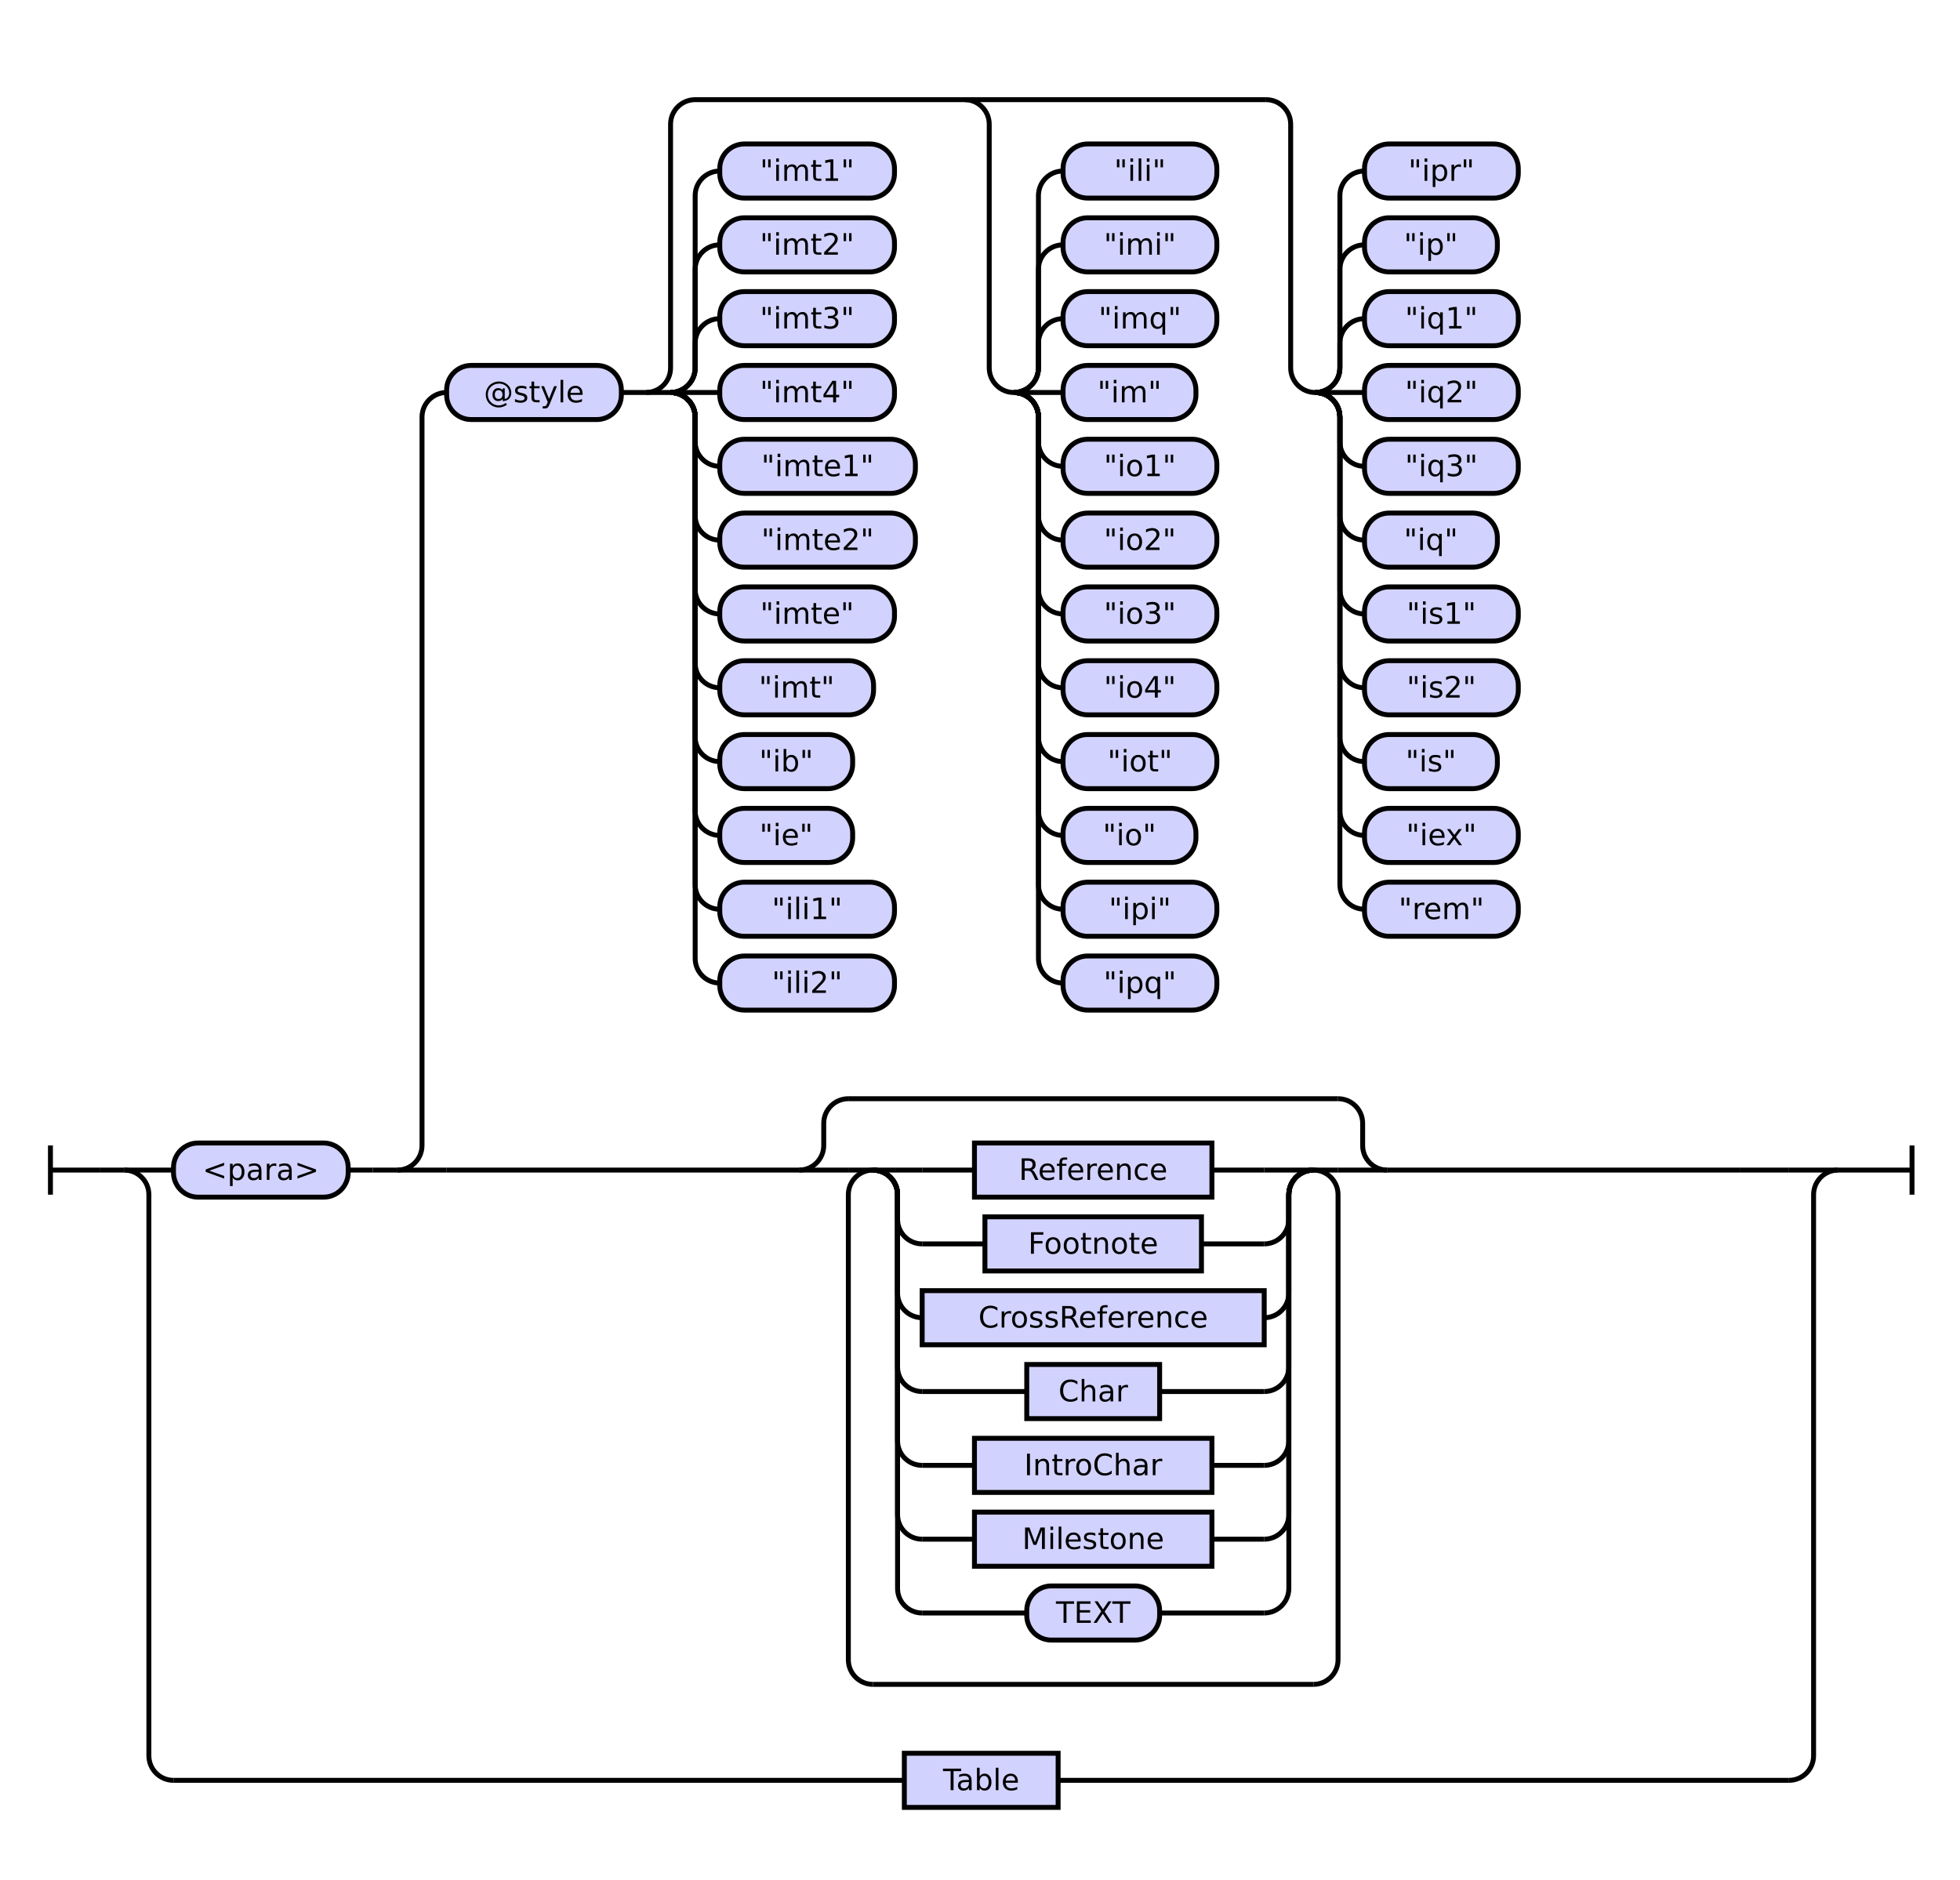
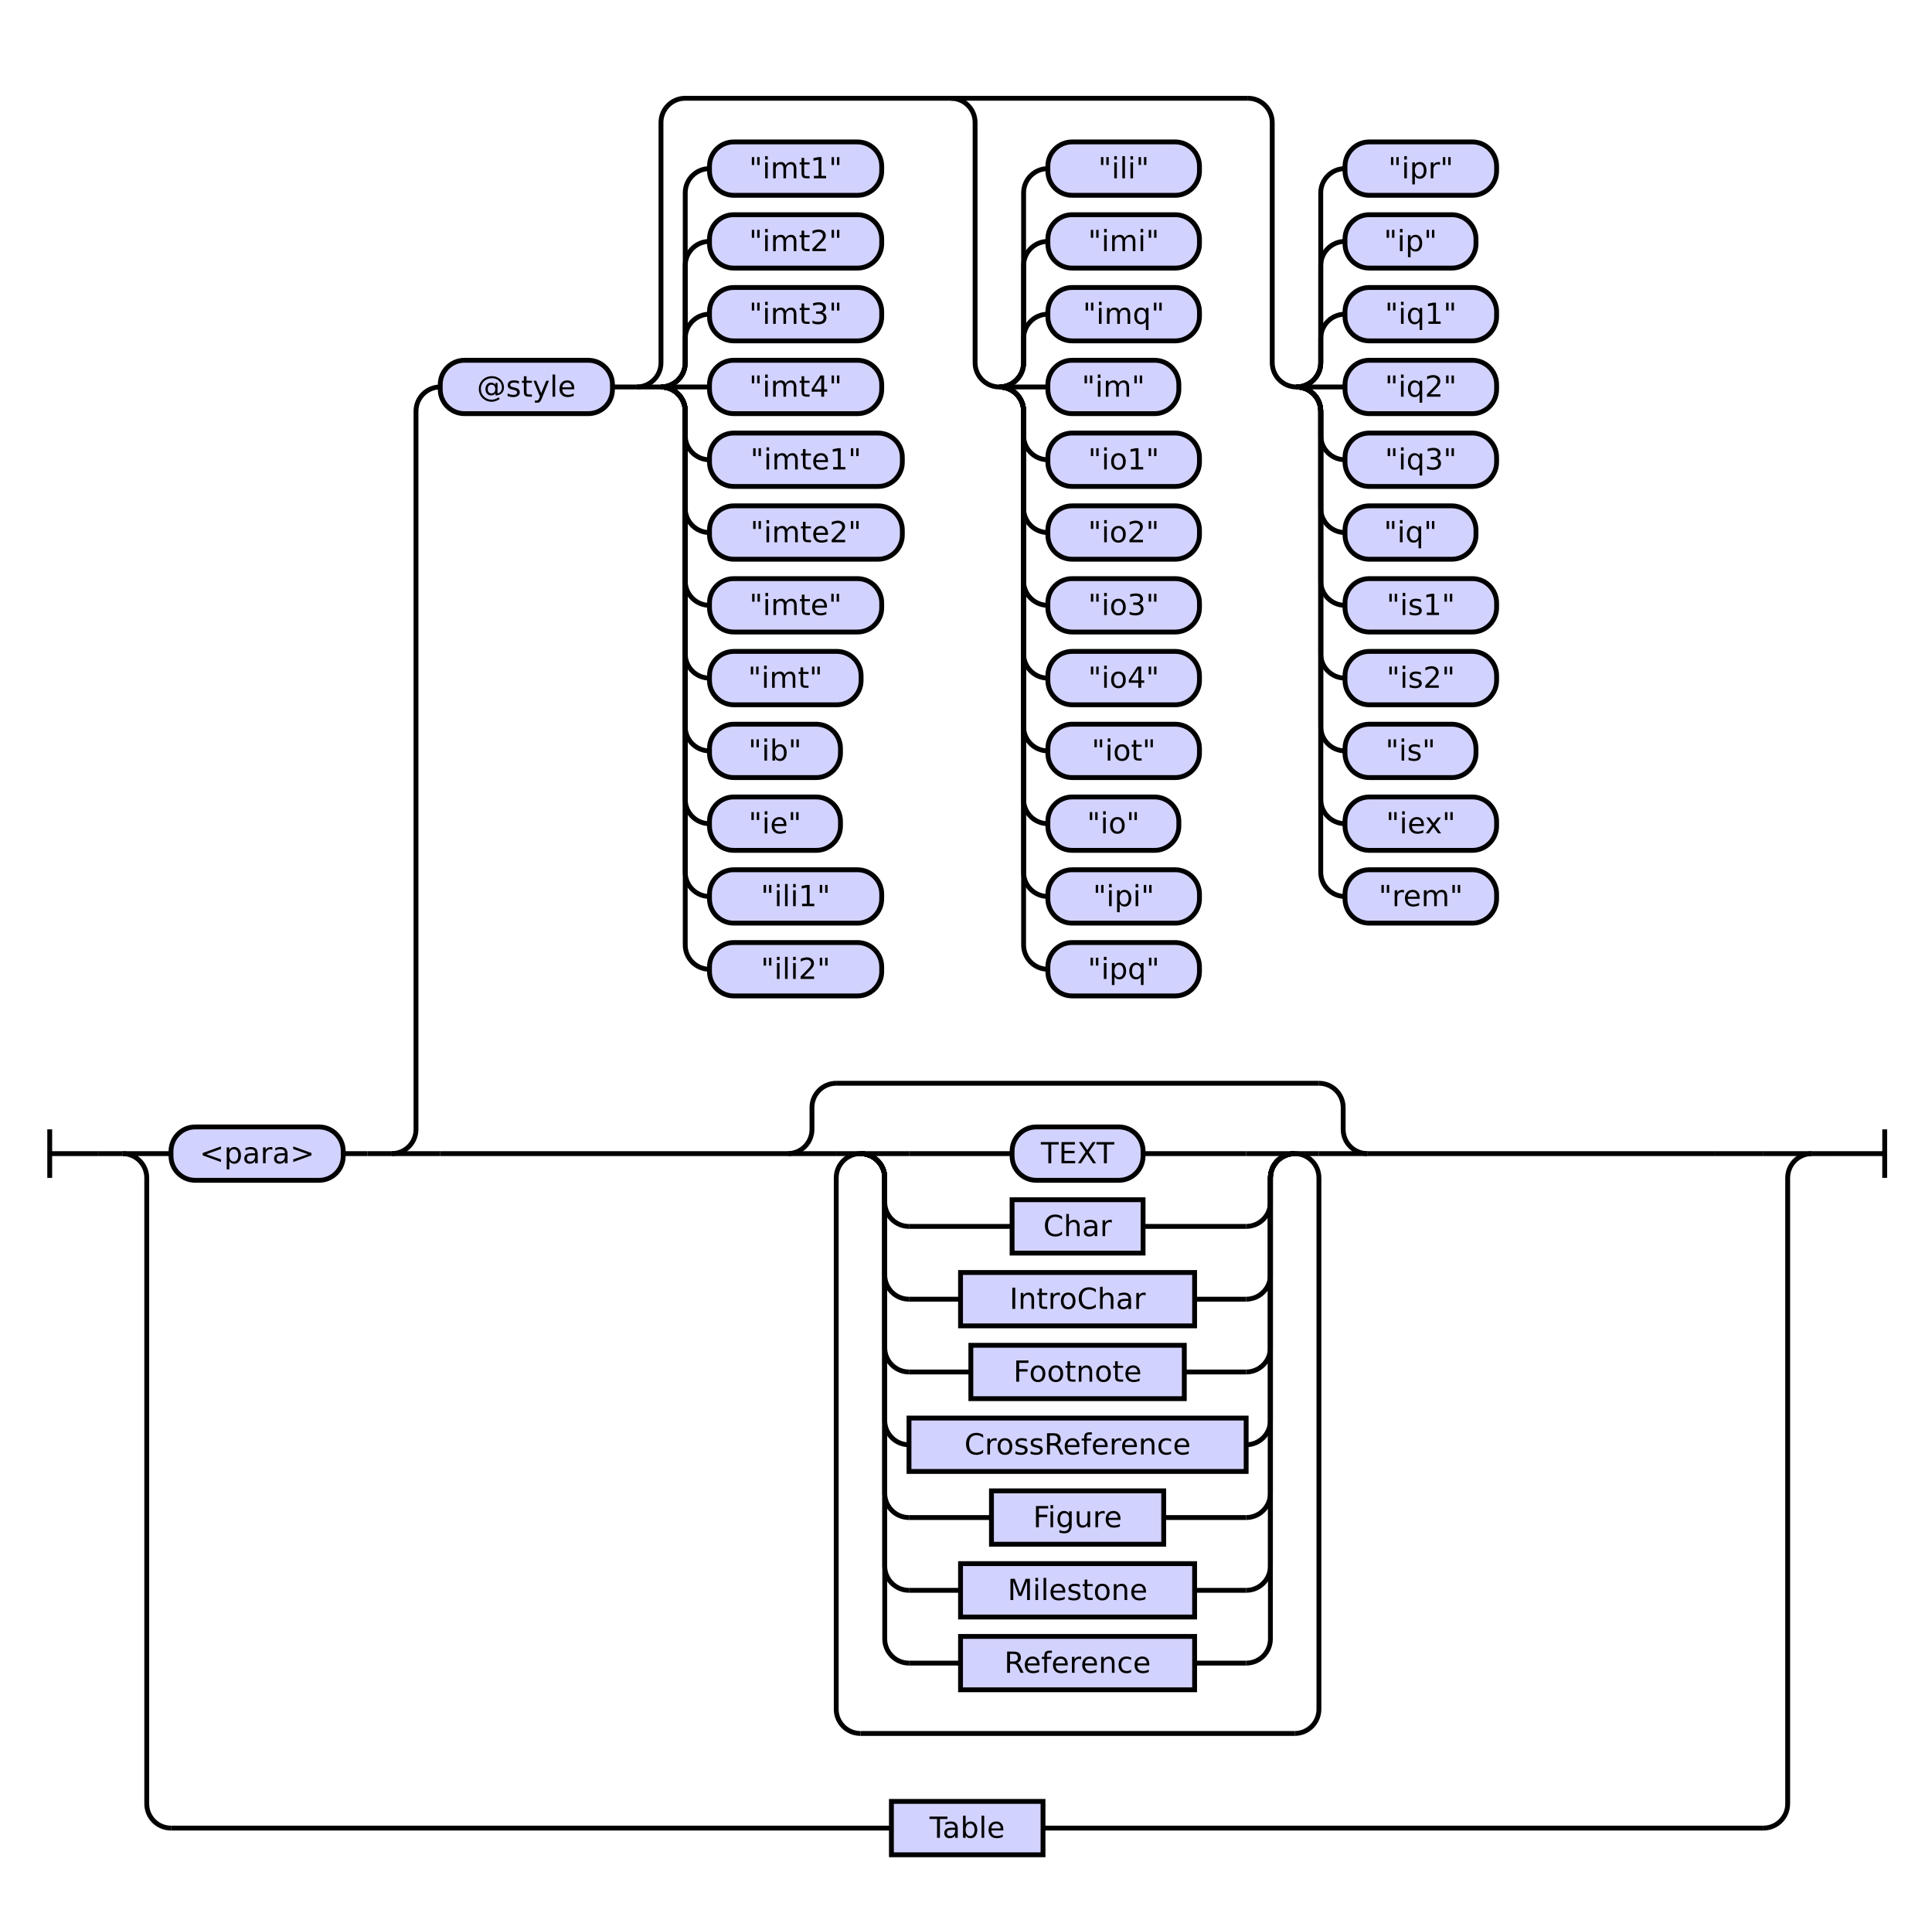
- <svg xmlns="http://www.w3.org/2000/svg" class="railroad-diagram" height="764" viewBox="0 0 796.5 764" width="796.5">
+ <svg xmlns="http://www.w3.org/2000/svg" class="railroad-diagram" height="794" viewBox="0 0 796.5 794" width="796.5">
  <g transform="translate(.5 .5)">
    <style>/*  */

    svg.railroad-diagram {
        background-color: hsl(30,20%,95%);
    }
    svg.railroad-diagram path {
        stroke-width: 2;
        stroke: black;
        fill: none;
    }
    svg.railroad-diagram text {
        font-size: 12px;
        text-anchor: middle;
        font-family: DejaVu Sans;
    }
    svg.railroad-diagram text.label {
        text-anchor:start;
    }
    svg.railroad-diagram text.comment {
        font-family: DejaVu Sans;
        font-size: 14px;
    }
    svg.railroad-diagram rect{
        stroke-width: 2;
        stroke: black;
        fill: rgb(210, 210, 255);
    }
    svg.railroad-diagram rect.group-box {
        stroke: gray;
        stroke-dasharray: 10 5;
        fill: none;
    }
    .terminal {
        font-family: DejaVu Sans;
    }
    svg.railroad-diagram g.altterminal rect {
        fill: rgb(251, 252, 207)
    }

/*  */
</style>
    <g>
      <path d="M 20 465 v 20 m 0 -10 h 20" />
    </g>
    <path d="M 40 475 h 10" />
    <g>
      <path d="M 50 475 h 0.0" />
      <path d="M 746.5 475 h 0.0" />
      <g>
        <path d="M 50.0 475 h 0.0" />
        <path d="M 746.5 475 h 0.0" />
        <path d="M 50.0 475 h 20" />
        <g>
          <path d="M 70.0 475 h 0.0" />
          <path d="M 726.5 475 h 0.0" />
          <g class="terminal ">
            <path d="M 70.0 475 h 0.0" />
            <path d="M 141.0 475 h 0.0" />
            <rect height="22" rx="10" ry="10" width="71.0" x="70.0" y="464" />
            <text x="105.5" y="479">&lt;para&gt;</text>
          </g>
          <path d="M 141.0 475 h 10" />
          <path d="M 151.0 475 h 10" />
          <g>
            <path d="M 161.0 475 h 0.0" />
            <path d="M 726.5 475 h 0.0" />
            <path d="M 161.0 475 a 10 10 0 0 0 10 -10 v -296 a 10 10 0 0 1 10 -10" />
            <g>
              <path d="M 181.0 159 h 0.0" />
              <path d="M 706.5 159 h 0.0" />
              <g class="terminal ">
                <path d="M 181.0 159 h 0.0" />
                <path d="M 252.0 159 h 0.0" />
                <rect height="22" rx="10" ry="10" width="71.0" x="181.0" y="148" />
                <text x="216.5" y="163">@style</text>
              </g>
              <path d="M 252.0 159 h 10" />
              <g>
                <path d="M 262.0 159 h 0.0" />
                <path d="M 706.5 159 h 0.0" />
                <path d="M 262.0 159 a 10 10 0 0 0 10 -10 v -99 a 10 10 0 0 1 10 -10 h 232.0" />
                <path d="M 262.0 159 h 10" />
                <g>
                  <path d="M 272.0 159 h 0.0" />
                  <path d="M 272.0 159 a 10 10 0 0 0 10 -10 v -10 a 10 10 0 0 1 10 -10" />
                  <g class="terminal ">
                    <path d="M 292.0 129 h 0.0" />
                    <path d="M 363.0 129 h 0.0" />
                    <rect height="22" rx="10" ry="10" width="71.0" x="292.0" y="118" />
                    <text x="327.5" y="133">"imt3"</text>
                  </g>
                  <path d="M 272.0 159 a 10 10 0 0 0 10 -10 v -40 a 10 10 0 0 1 10 -10" />
                  <g class="terminal ">
                    <path d="M 292.0 99 h 0.0" />
                    <path d="M 363.0 99 h 0.0" />
                    <rect height="22" rx="10" ry="10" width="71.0" x="292.0" y="88" />
                    <text x="327.5" y="103">"imt2"</text>
                  </g>
                  <path d="M 272.0 159 a 10 10 0 0 0 10 -10 v -70 a 10 10 0 0 1 10 -10" />
                  <g class="terminal ">
                    <path d="M 292.0 69 h 0.0" />
                    <path d="M 363.0 69 h 0.0" />
                    <rect height="22" rx="10" ry="10" width="71.0" x="292.0" y="58" />
                    <text x="327.5" y="73">"imt1"</text>
                  </g>
                  <path d="M 272.0 159 h 20" />
                  <g class="terminal ">
                    <path d="M 292.0 159 h 0.0" />
                    <path d="M 363.0 159 h 0.0" />
                    <rect height="22" rx="10" ry="10" width="71.0" x="292.0" y="148" />
                    <text x="327.5" y="163">"imt4"</text>
                  </g>
                  <path d="M 272.0 159 a 10 10 0 0 1 10 10 v 10 a 10 10 0 0 0 10 10" />
                  <g class="terminal ">
                    <path d="M 292.0 189 h 0.0" />
                    <path d="M 371.5 189 h 0.0" />
                    <rect height="22" rx="10" ry="10" width="79.5" x="292.0" y="178" />
                    <text x="331.75" y="193">"imte1"</text>
                  </g>
                  <path d="M 272.0 159 a 10 10 0 0 1 10 10 v 40 a 10 10 0 0 0 10 10" />
                  <g class="terminal ">
                    <path d="M 292.0 219 h 0.0" />
                    <path d="M 371.5 219 h 0.0" />
                    <rect height="22" rx="10" ry="10" width="79.5" x="292.0" y="208" />
                    <text x="331.75" y="223">"imte2"</text>
                  </g>
                  <path d="M 272.0 159 a 10 10 0 0 1 10 10 v 70 a 10 10 0 0 0 10 10" />
                  <g class="terminal ">
                    <path d="M 292.0 249 h 0.0" />
                    <path d="M 363.0 249 h 0.0" />
                    <rect height="22" rx="10" ry="10" width="71.0" x="292.0" y="238" />
                    <text x="327.5" y="253">"imte"</text>
                  </g>
                  <path d="M 272.0 159 a 10 10 0 0 1 10 10 v 100 a 10 10 0 0 0 10 10" />
                  <g class="terminal ">
                    <path d="M 292.0 279 h 0.0" />
                    <path d="M 354.5 279 h 0.0" />
                    <rect height="22" rx="10" ry="10" width="62.5" x="292.0" y="268" />
                    <text x="323.25" y="283">"imt"</text>
                  </g>
                  <path d="M 272.0 159 a 10 10 0 0 1 10 10 v 130 a 10 10 0 0 0 10 10" />
                  <g class="terminal ">
                    <path d="M 292.0 309 h 0.0" />
                    <path d="M 346.0 309 h 0.0" />
                    <rect height="22" rx="10" ry="10" width="54.0" x="292.0" y="298" />
                    <text x="319.0" y="313">"ib"</text>
                  </g>
                  <path d="M 272.0 159 a 10 10 0 0 1 10 10 v 160 a 10 10 0 0 0 10 10" />
                  <g class="terminal ">
                    <path d="M 292.0 339 h 0.0" />
                    <path d="M 346.0 339 h 0.0" />
                    <rect height="22" rx="10" ry="10" width="54.0" x="292.0" y="328" />
                    <text x="319.0" y="343">"ie"</text>
                  </g>
                  <path d="M 272.0 159 a 10 10 0 0 1 10 10 v 190 a 10 10 0 0 0 10 10" />
                  <g class="terminal ">
                    <path d="M 292.0 369 h 0.0" />
                    <path d="M 363.0 369 h 0.0" />
                    <rect height="22" rx="10" ry="10" width="71.0" x="292.0" y="358" />
                    <text x="327.5" y="373">"ili1"</text>
                  </g>
                  <path d="M 272.0 159 a 10 10 0 0 1 10 10 v 220 a 10 10 0 0 0 10 10" />
                  <g class="terminal ">
                    <path d="M 292.0 399 h 0.0" />
                    <path d="M 363.0 399 h 0.0" />
                    <rect height="22" rx="10" ry="10" width="71.0" x="292.0" y="388" />
                    <text x="327.5" y="403">"ili2"</text>
                  </g>
                </g>
                <path d="M 391.5 40 a 10 10 0 0 1 10 10 v 99 a 10 10 0 0 0 10 10" />
                <g>
                  <path d="M 411.5 159 h 0.0" />
                  <path d="M 411.5 159 a 10 10 0 0 0 10 -10 v -10 a 10 10 0 0 1 10 -10" />
                  <g class="terminal ">
                    <path d="M 431.5 129 h 0.0" />
                    <path d="M 494.0 129 h 0.0" />
                    <rect height="22" rx="10" ry="10" width="62.5" x="431.5" y="118" />
                    <text x="462.75" y="133">"imq"</text>
                  </g>
                  <path d="M 411.5 159 a 10 10 0 0 0 10 -10 v -40 a 10 10 0 0 1 10 -10" />
                  <g class="terminal ">
                    <path d="M 431.5 99 h 0.0" />
                    <path d="M 494.0 99 h 0.0" />
                    <rect height="22" rx="10" ry="10" width="62.5" x="431.5" y="88" />
                    <text x="462.75" y="103">"imi"</text>
                  </g>
                  <path d="M 411.5 159 a 10 10 0 0 0 10 -10 v -70 a 10 10 0 0 1 10 -10" />
                  <g class="terminal ">
                    <path d="M 431.5 69 h 0.0" />
                    <path d="M 494.0 69 h 0.0" />
                    <rect height="22" rx="10" ry="10" width="62.5" x="431.5" y="58" />
                    <text x="462.75" y="73">"ili"</text>
                  </g>
                  <path d="M 411.5 159 h 20" />
                  <g class="terminal ">
                    <path d="M 431.5 159 h 0.0" />
                    <path d="M 485.5 159 h 0.0" />
                    <rect height="22" rx="10" ry="10" width="54.0" x="431.5" y="148" />
                    <text x="458.5" y="163">"im"</text>
                  </g>
                  <path d="M 411.5 159 a 10 10 0 0 1 10 10 v 10 a 10 10 0 0 0 10 10" />
                  <g class="terminal ">
                    <path d="M 431.5 189 h 0.0" />
                    <path d="M 494.0 189 h 0.0" />
                    <rect height="22" rx="10" ry="10" width="62.5" x="431.5" y="178" />
                    <text x="462.75" y="193">"io1"</text>
                  </g>
                  <path d="M 411.5 159 a 10 10 0 0 1 10 10 v 40 a 10 10 0 0 0 10 10" />
                  <g class="terminal ">
                    <path d="M 431.5 219 h 0.0" />
                    <path d="M 494.0 219 h 0.0" />
                    <rect height="22" rx="10" ry="10" width="62.5" x="431.5" y="208" />
                    <text x="462.75" y="223">"io2"</text>
                  </g>
                  <path d="M 411.5 159 a 10 10 0 0 1 10 10 v 70 a 10 10 0 0 0 10 10" />
                  <g class="terminal ">
                    <path d="M 431.5 249 h 0.0" />
                    <path d="M 494.0 249 h 0.0" />
                    <rect height="22" rx="10" ry="10" width="62.5" x="431.5" y="238" />
                    <text x="462.75" y="253">"io3"</text>
                  </g>
                  <path d="M 411.5 159 a 10 10 0 0 1 10 10 v 100 a 10 10 0 0 0 10 10" />
                  <g class="terminal ">
                    <path d="M 431.5 279 h 0.0" />
                    <path d="M 494.0 279 h 0.0" />
                    <rect height="22" rx="10" ry="10" width="62.5" x="431.5" y="268" />
                    <text x="462.75" y="283">"io4"</text>
                  </g>
                  <path d="M 411.5 159 a 10 10 0 0 1 10 10 v 130 a 10 10 0 0 0 10 10" />
                  <g class="terminal ">
                    <path d="M 431.5 309 h 0.0" />
                    <path d="M 494.0 309 h 0.0" />
                    <rect height="22" rx="10" ry="10" width="62.5" x="431.5" y="298" />
                    <text x="462.75" y="313">"iot"</text>
                  </g>
                  <path d="M 411.5 159 a 10 10 0 0 1 10 10 v 160 a 10 10 0 0 0 10 10" />
                  <g class="terminal ">
                    <path d="M 431.5 339 h 0.0" />
                    <path d="M 485.5 339 h 0.0" />
                    <rect height="22" rx="10" ry="10" width="54.0" x="431.5" y="328" />
                    <text x="458.5" y="343">"io"</text>
                  </g>
                  <path d="M 411.5 159 a 10 10 0 0 1 10 10 v 190 a 10 10 0 0 0 10 10" />
                  <g class="terminal ">
                    <path d="M 431.5 369 h 0.0" />
                    <path d="M 494.0 369 h 0.0" />
                    <rect height="22" rx="10" ry="10" width="62.5" x="431.5" y="358" />
                    <text x="462.75" y="373">"ipi"</text>
                  </g>
                  <path d="M 411.5 159 a 10 10 0 0 1 10 10 v 220 a 10 10 0 0 0 10 10" />
                  <g class="terminal ">
                    <path d="M 431.5 399 h 0.0" />
                    <path d="M 494.0 399 h 0.0" />
                    <rect height="22" rx="10" ry="10" width="62.5" x="431.5" y="388" />
                    <text x="462.75" y="403">"ipq"</text>
                  </g>
                </g>
                <path d="M 514.0 40 a 10 10 0 0 1 10 10 v 99 a 10 10 0 0 0 10 10" />
                <g>
                  <path d="M 534.0 159 h 0.0" />
                  <path d="M 534.0 159 a 10 10 0 0 0 10 -10 v -10 a 10 10 0 0 1 10 -10" />
                  <g class="terminal ">
                    <path d="M 554.0 129 h 0.0" />
                    <path d="M 616.5 129 h 0.0" />
                    <rect height="22" rx="10" ry="10" width="62.5" x="554.0" y="118" />
                    <text x="585.25" y="133">"iq1"</text>
                  </g>
                  <path d="M 534.0 159 a 10 10 0 0 0 10 -10 v -40 a 10 10 0 0 1 10 -10" />
                  <g class="terminal ">
                    <path d="M 554.0 99 h 0.0" />
                    <path d="M 608.0 99 h 0.0" />
                    <rect height="22" rx="10" ry="10" width="54.0" x="554.0" y="88" />
                    <text x="581.0" y="103">"ip"</text>
                  </g>
                  <path d="M 534.0 159 a 10 10 0 0 0 10 -10 v -70 a 10 10 0 0 1 10 -10" />
                  <g class="terminal ">
                    <path d="M 554.0 69 h 0.0" />
                    <path d="M 616.5 69 h 0.0" />
                    <rect height="22" rx="10" ry="10" width="62.5" x="554.0" y="58" />
                    <text x="585.25" y="73">"ipr"</text>
                  </g>
                  <path d="M 534.0 159 h 20" />
                  <g class="terminal ">
                    <path d="M 554.0 159 h 0.0" />
                    <path d="M 616.5 159 h 0.0" />
                    <rect height="22" rx="10" ry="10" width="62.5" x="554.0" y="148" />
                    <text x="585.25" y="163">"iq2"</text>
                  </g>
                  <path d="M 534.0 159 a 10 10 0 0 1 10 10 v 10 a 10 10 0 0 0 10 10" />
                  <g class="terminal ">
                    <path d="M 554.0 189 h 0.0" />
                    <path d="M 616.5 189 h 0.0" />
                    <rect height="22" rx="10" ry="10" width="62.5" x="554.0" y="178" />
                    <text x="585.25" y="193">"iq3"</text>
                  </g>
                  <path d="M 534.0 159 a 10 10 0 0 1 10 10 v 40 a 10 10 0 0 0 10 10" />
                  <g class="terminal ">
                    <path d="M 554.0 219 h 0.0" />
                    <path d="M 608.0 219 h 0.0" />
                    <rect height="22" rx="10" ry="10" width="54.0" x="554.0" y="208" />
                    <text x="581.0" y="223">"iq"</text>
                  </g>
                  <path d="M 534.0 159 a 10 10 0 0 1 10 10 v 70 a 10 10 0 0 0 10 10" />
                  <g class="terminal ">
                    <path d="M 554.0 249 h 0.0" />
                    <path d="M 616.5 249 h 0.0" />
                    <rect height="22" rx="10" ry="10" width="62.5" x="554.0" y="238" />
                    <text x="585.25" y="253">"is1"</text>
                  </g>
                  <path d="M 534.0 159 a 10 10 0 0 1 10 10 v 100 a 10 10 0 0 0 10 10" />
                  <g class="terminal ">
                    <path d="M 554.0 279 h 0.0" />
                    <path d="M 616.5 279 h 0.0" />
                    <rect height="22" rx="10" ry="10" width="62.5" x="554.0" y="268" />
                    <text x="585.25" y="283">"is2"</text>
                  </g>
                  <path d="M 534.0 159 a 10 10 0 0 1 10 10 v 130 a 10 10 0 0 0 10 10" />
                  <g class="terminal ">
                    <path d="M 554.0 309 h 0.0" />
                    <path d="M 608.0 309 h 0.0" />
                    <rect height="22" rx="10" ry="10" width="54.0" x="554.0" y="298" />
                    <text x="581.0" y="313">"is"</text>
                  </g>
                  <path d="M 534.0 159 a 10 10 0 0 1 10 10 v 160 a 10 10 0 0 0 10 10" />
                  <g class="terminal ">
                    <path d="M 554.0 339 h 0.0" />
                    <path d="M 616.5 339 h 0.0" />
                    <rect height="22" rx="10" ry="10" width="62.5" x="554.0" y="328" />
                    <text x="585.25" y="343">"iex"</text>
                  </g>
                  <path d="M 534.0 159 a 10 10 0 0 1 10 10 v 190 a 10 10 0 0 0 10 10" />
                  <g class="terminal ">
                    <path d="M 554.0 369 h 0.0" />
                    <path d="M 616.5 369 h 0.0" />
                    <rect height="22" rx="10" ry="10" width="62.5" x="554.0" y="358" />
                    <text x="585.25" y="373">"rem"</text>
                  </g>
                </g>
              </g>
            </g>
            <path d="M 161.0 475 h 20" />
            <g>
              <path d="M 181.0 475 h 143.25" />
              <path d="M 563.25 475 h 143.25" />
              <path d="M 324.25 475 a 10 10 0 0 0 10 -10 v -9 a 10 10 0 0 1 10 -10" />
              <g>
                <path d="M 344.25 446 h 199.0" />
              </g>
              <path d="M 543.25 446 a 10 10 0 0 1 10 10 v 9 a 10 10 0 0 0 10 10" />
              <path d="M 324.25 475 h 20" />
              <g>
                <path d="M 344.25 475 h 0.0" />
                <path d="M 543.25 475 h 0.0" />
                <path d="M 344.25 475 h 10" />
                <g>
                  <path d="M 354.25 475 h 0.0" />
                  <path d="M 533.25 475 h 0.0" />
                  <path d="M 354.25 475 h 20" />
-                   <g class="non-terminal ">
-                     <path d="M 374.25 475 h 21.25" />
-                     <path d="M 492.0 475 h 21.25" />
-                     <rect height="22" width="96.5" x="395.5" y="464" />
-                     <text x="443.75" y="479">Reference</text>
+                   <g class="terminal ">
+                     <path d="M 374.25 475 h 42.5" />
+                     <path d="M 470.75 475 h 42.5" />
+                     <rect height="22" rx="10" ry="10" width="54.0" x="416.75" y="464" />
+                     <text x="443.75" y="479">TEXT</text>
                  </g>
                  <path d="M 513.25 475 h 20" />
                  <path d="M 354.25 475 a 10 10 0 0 1 10 10 v 10 a 10 10 0 0 0 10 10" />
                  <g class="non-terminal ">
-                     <path d="M 374.25 505 h 25.5" />
-                     <path d="M 487.75 505 h 25.5" />
-                     <rect height="22" width="88.0" x="399.75" y="494" />
-                     <text x="443.75" y="509">Footnote</text>
+                     <path d="M 374.25 505 h 42.5" />
+                     <path d="M 470.75 505 h 42.5" />
+                     <rect height="22" width="54.0" x="416.75" y="494" />
+                     <text x="443.75" y="509">Char</text>
                  </g>
                  <path d="M 513.25 505 a 10 10 0 0 0 10 -10 v -10 a 10 10 0 0 1 10 -10" />
                  <path d="M 354.25 475 a 10 10 0 0 1 10 10 v 40 a 10 10 0 0 0 10 10" />
                  <g class="non-terminal ">
-                     <path d="M 374.25 535 h 0.0" />
-                     <path d="M 513.25 535 h 0.0" />
-                     <rect height="22" width="139.0" x="374.25" y="524" />
-                     <text x="443.75" y="539">CrossReference</text>
+                     <path d="M 374.25 535 h 21.25" />
+                     <path d="M 492.0 535 h 21.25" />
+                     <rect height="22" width="96.5" x="395.5" y="524" />
+                     <text x="443.75" y="539">IntroChar</text>
                  </g>
                  <path d="M 513.25 535 a 10 10 0 0 0 10 -10 v -40 a 10 10 0 0 1 10 -10" />
                  <path d="M 354.25 475 a 10 10 0 0 1 10 10 v 70 a 10 10 0 0 0 10 10" />
                  <g class="non-terminal ">
-                     <path d="M 374.25 565 h 42.5" />
-                     <path d="M 470.75 565 h 42.5" />
-                     <rect height="22" width="54.0" x="416.75" y="554" />
-                     <text x="443.75" y="569">Char</text>
+                     <path d="M 374.25 565 h 25.5" />
+                     <path d="M 487.75 565 h 25.5" />
+                     <rect height="22" width="88.0" x="399.75" y="554" />
+                     <text x="443.75" y="569">Footnote</text>
                  </g>
                  <path d="M 513.25 565 a 10 10 0 0 0 10 -10 v -70 a 10 10 0 0 1 10 -10" />
                  <path d="M 354.25 475 a 10 10 0 0 1 10 10 v 100 a 10 10 0 0 0 10 10" />
                  <g class="non-terminal ">
-                     <path d="M 374.25 595 h 21.25" />
-                     <path d="M 492.0 595 h 21.25" />
-                     <rect height="22" width="96.5" x="395.5" y="584" />
-                     <text x="443.75" y="599">IntroChar</text>
+                     <path d="M 374.25 595 h 0.0" />
+                     <path d="M 513.25 595 h 0.0" />
+                     <rect height="22" width="139.0" x="374.25" y="584" />
+                     <text x="443.75" y="599">CrossReference</text>
                  </g>
                  <path d="M 513.25 595 a 10 10 0 0 0 10 -10 v -100 a 10 10 0 0 1 10 -10" />
                  <path d="M 354.25 475 a 10 10 0 0 1 10 10 v 130 a 10 10 0 0 0 10 10" />
                  <g class="non-terminal ">
-                     <path d="M 374.25 625 h 21.25" />
-                     <path d="M 492.0 625 h 21.25" />
-                     <rect height="22" width="96.5" x="395.5" y="614" />
-                     <text x="443.75" y="629">Milestone</text>
+                     <path d="M 374.25 625 h 34.0" />
+                     <path d="M 479.25 625 h 34.0" />
+                     <rect height="22" width="71.0" x="408.25" y="614" />
+                     <text x="443.75" y="629">Figure</text>
                  </g>
                  <path d="M 513.25 625 a 10 10 0 0 0 10 -10 v -130 a 10 10 0 0 1 10 -10" />
                  <path d="M 354.25 475 a 10 10 0 0 1 10 10 v 160 a 10 10 0 0 0 10 10" />
-                   <g class="terminal ">
-                     <path d="M 374.25 655 h 42.5" />
-                     <path d="M 470.75 655 h 42.5" />
-                     <rect height="22" rx="10" ry="10" width="54.0" x="416.75" y="644" />
-                     <text x="443.75" y="659">TEXT</text>
+                   <g class="non-terminal ">
+                     <path d="M 374.25 655 h 21.25" />
+                     <path d="M 492.0 655 h 21.25" />
+                     <rect height="22" width="96.5" x="395.5" y="644" />
+                     <text x="443.75" y="659">Milestone</text>
                  </g>
                  <path d="M 513.25 655 a 10 10 0 0 0 10 -10 v -160 a 10 10 0 0 1 10 -10" />
+                   <path d="M 354.25 475 a 10 10 0 0 1 10 10 v 190 a 10 10 0 0 0 10 10" />
+                   <g class="non-terminal ">
+                     <path d="M 374.25 685 h 21.25" />
+                     <path d="M 492.0 685 h 21.25" />
+                     <rect height="22" width="96.5" x="395.5" y="674" />
+                     <text x="443.75" y="689">Reference</text>
+                   </g>
+                   <path d="M 513.25 685 a 10 10 0 0 0 10 -10 v -190 a 10 10 0 0 1 10 -10" />
                </g>
                <path d="M 533.25 475 h 10" />
-                 <path d="M 354.25 475 a 10 10 0 0 0 -10 10 v 189 a 10 10 0 0 0 10 10" />
+                 <path d="M 354.25 475 a 10 10 0 0 0 -10 10 v 219 a 10 10 0 0 0 10 10" />
                <g>
-                   <path d="M 354.25 684 h 179.0" />
+                   <path d="M 354.25 714 h 179.0" />
                </g>
-                 <path d="M 533.25 684 a 10 10 0 0 0 10 -10 v -189 a 10 10 0 0 0 -10 -10" />
+                 <path d="M 533.25 714 a 10 10 0 0 0 10 -10 v -219 a 10 10 0 0 0 -10 -10" />
              </g>
              <path d="M 543.25 475 h 20" />
            </g>
            <path d="M 706.5 475 h 20" />
          </g>
        </g>
        <path d="M 726.5 475 h 20" />
-         <path d="M 50.0 475 a 10 10 0 0 1 10 10 v 228 a 10 10 0 0 0 10 10" />
+         <path d="M 50.0 475 a 10 10 0 0 1 10 10 v 258 a 10 10 0 0 0 10 10" />
        <g class="non-terminal ">
-           <path d="M 70.0 723 h 297.0" />
-           <path d="M 429.5 723 h 297.0" />
-           <rect height="22" width="62.5" x="367.0" y="712" />
-           <text x="398.25" y="727">Table</text>
+           <path d="M 70.0 753 h 297.0" />
+           <path d="M 429.5 753 h 297.0" />
+           <rect height="22" width="62.5" x="367.0" y="742" />
+           <text x="398.25" y="757">Table</text>
        </g>
-         <path d="M 726.5 723 a 10 10 0 0 0 10 -10 v -228 a 10 10 0 0 1 10 -10" />
+         <path d="M 726.5 753 a 10 10 0 0 0 10 -10 v -258 a 10 10 0 0 1 10 -10" />
      </g>
    </g>
    <path d="M 746.5 475 h 10" />
    <path d="M 756.5 475 h 20 m 0 -10 v 20" />
  </g>
</svg>
